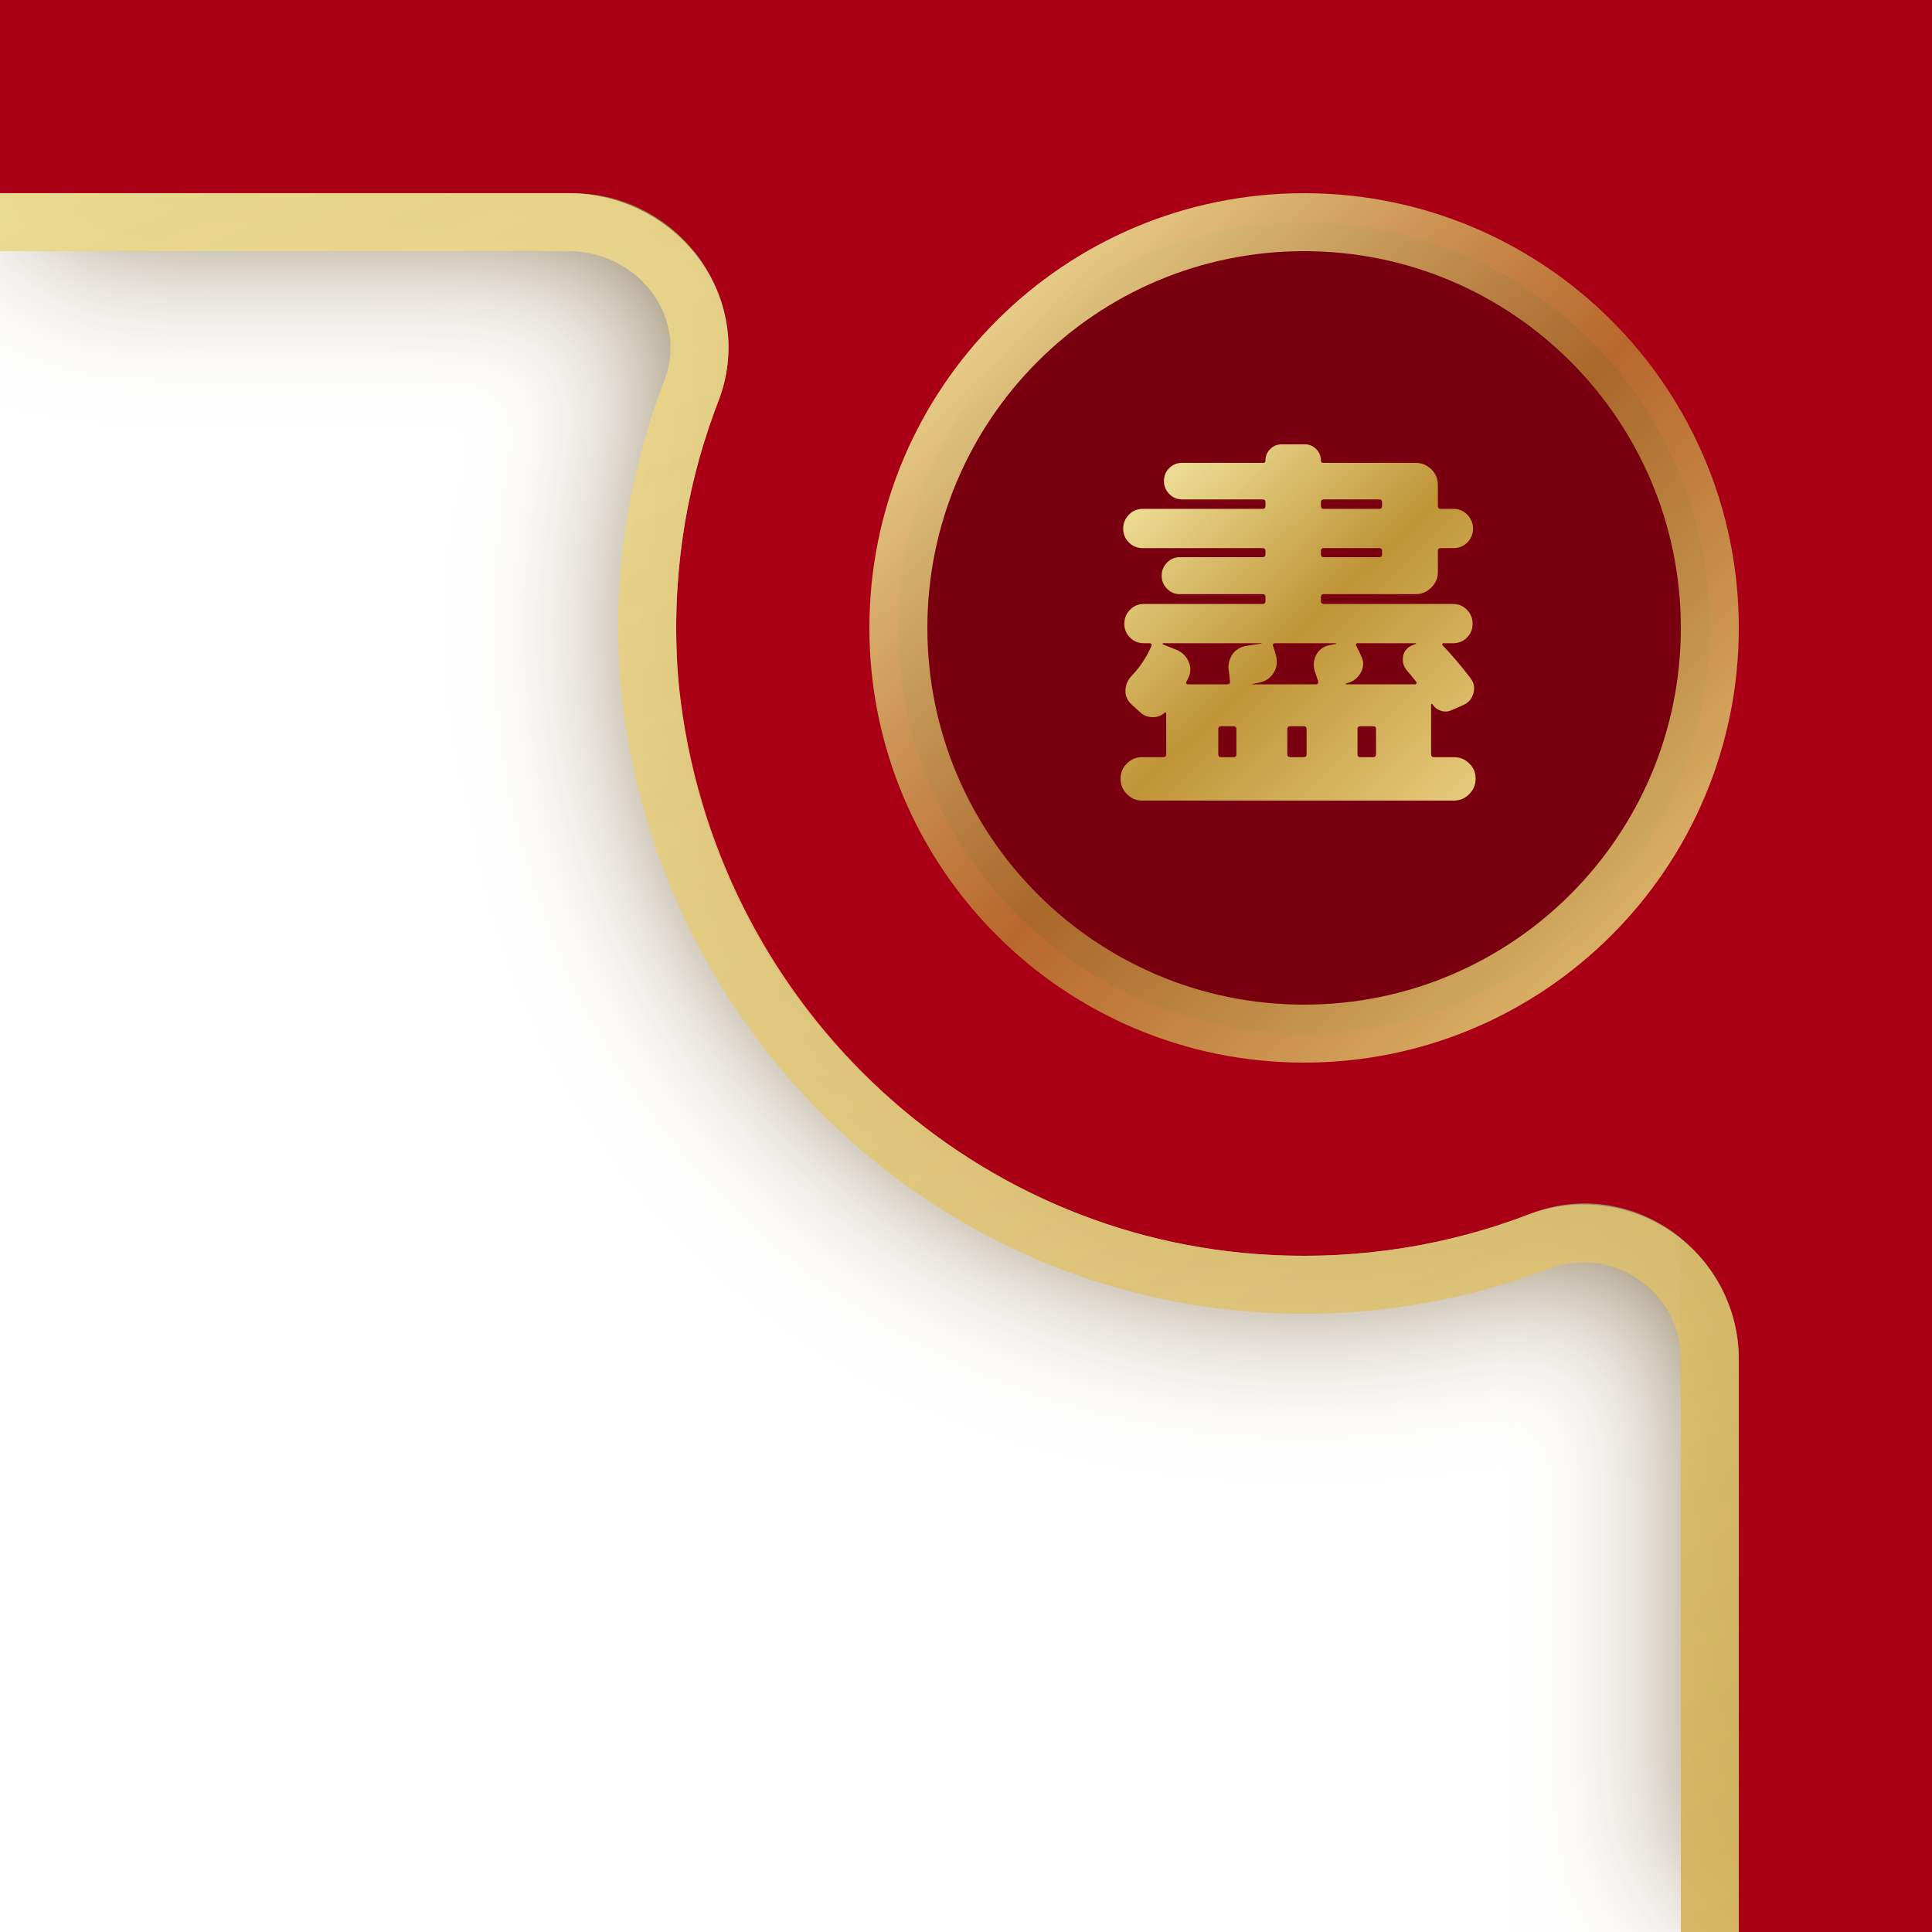
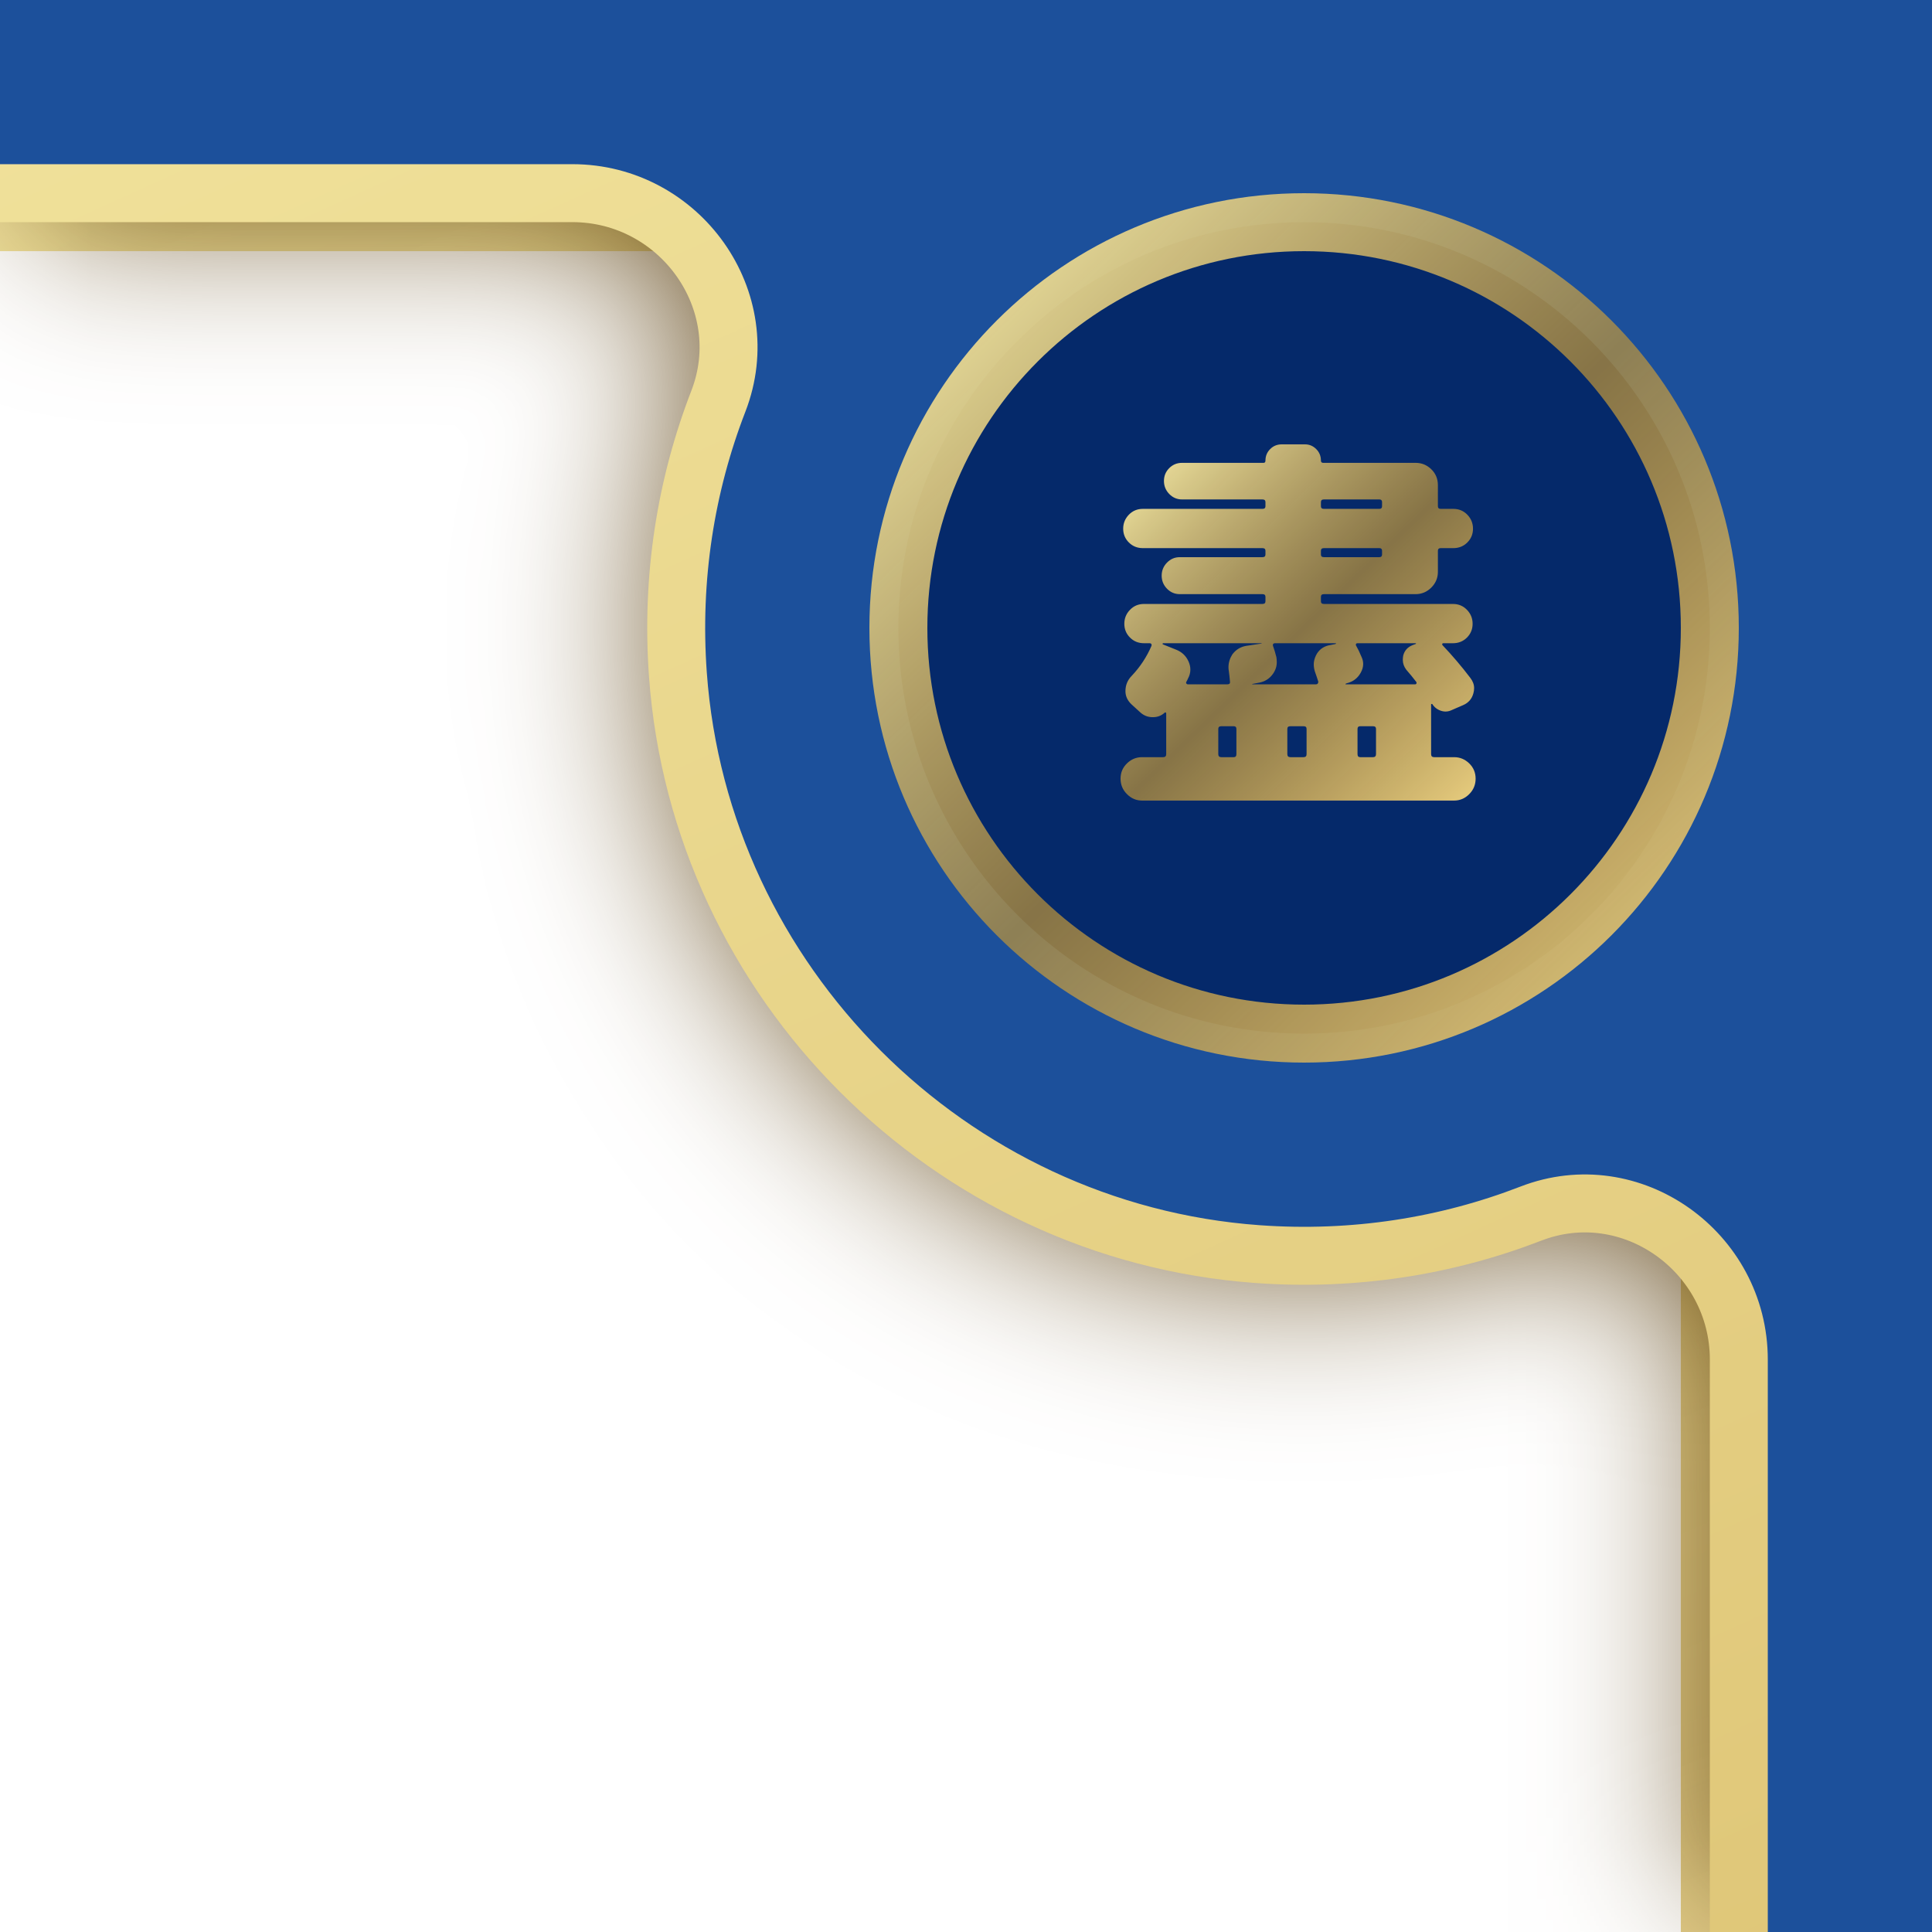
<svg xmlns="http://www.w3.org/2000/svg" xmlns:xlink="http://www.w3.org/1999/xlink" width="100" height="100" viewBox="0 0 100 100">
  <defs>
-     <linearGradient id="11d1f05ida" x1="40.62%" x2="60.046%" y1="0%" y2="100%">
+     <linearGradient id="7fy1g6pjxa" x1="40.62%" x2="60.046%" y1="0%" y2="100%">
      <stop offset="0%" stop-color="#F7ECA8" />
      <stop offset="50.754%" stop-color="#BF9437" stop-opacity=".7" />
      <stop offset="100%" stop-color="#E7CC7E" />
    </linearGradient>
-     <linearGradient id="is0srqoiid" x1="40.62%" x2="60.046%" y1="0%" y2="100%">
+     <linearGradient id="tbeib8kdbd" x1="40.62%" x2="60.046%" y1="0%" y2="100%">
      <stop offset="0%" stop-color="#F7ECA8" />
-       <stop offset="22.413%" stop-color="#D5B35E" stop-opacity=".867" />
-       <stop offset="44.079%" stop-color="#D9BC6B" stop-opacity=".837" />
-       <stop offset="67.752%" stop-color="#BF9437" stop-opacity=".7" />
+       <stop offset="51.673%" stop-color="#BF9437" />
      <stop offset="100%" stop-color="#E7CC7E" />
    </linearGradient>
-     <linearGradient id="tf5db83dte" x1="3.314%" x2="100%" y1="0%" y2="100%">
+     <linearGradient id="igldf2vqee" x1="3.314%" x2="100%" y1="0%" y2="100%">
      <stop offset="0%" stop-color="#F7ECA8" />
      <stop offset="50.754%" stop-color="#BF9437" stop-opacity=".7" />
      <stop offset="100%" stop-color="#E7CC7E" />
    </linearGradient>
-     <linearGradient id="qd2uvt5vff" x1="3.612%" x2="99.681%" y1="0%" y2="100%">
+     <linearGradient id="ncmudcqztf" x1="3.612%" x2="99.681%" y1="0%" y2="100%">
      <stop offset="0%" stop-color="#F7ECA8" />
-       <stop offset="50.754%" stop-color="#BF9437" />
+       <stop offset="50.754%" stop-color="#BF9437" stop-opacity=".7" />
      <stop offset="100%" stop-color="#E7CC7E" />
    </linearGradient>
-     <filter id="93r1mkn3ub" width="108%" height="103.7%" x="-4%" y="-1.8%" filterUnits="objectBoundingBox">
+     <filter id="oc8yibxyob" width="108%" height="103.7%" x="-4%" y="-1.8%" filterUnits="objectBoundingBox">
      <feOffset in="SourceAlpha" result="shadowOffsetOuter1" />
      <feGaussianBlur in="shadowOffsetOuter1" result="shadowBlurOuter1" stdDeviation="5" />
      <feColorMatrix in="shadowBlurOuter1" values="0 0 0 0 0.321 0 0 0 0 0.204 0 0 0 0 0 0 0 0 1 0" />
    </filter>
-     <path id="sb2rxb7jgc" d="M375 0v812H0V0h375zm-70.374 9.998H70.374c-5.486 0-9.446 5.407-7.644 10.533l.087.236c1.612 4.161 2.392 8.738 2.135 13.525l-.039.626c-1.141 15.78-13.8 28.584-29.52 29.957l-.477.038c-4.805.347-9.407-.35-13.604-1.89l-.545-.205c-5.115-1.982-10.6 1.865-10.765 7.303l-.004.252v671.252c0 5.486 5.406 9.446 10.533 7.643l.236-.087c4.161-1.612 8.737-2.39 13.524-2.134l.625.039c15.78 1.142 28.585 13.8 29.958 29.518l.038.477c.347 4.805-.35 9.408-1.89 13.606l-.206.545c-1.98 5.115 1.867 10.6 7.305 10.764l.252.004h234.252c5.487 0 9.447-5.406 7.643-10.532l-.087-.236c-1.611-4.162-2.392-8.738-2.134-13.525l.04-.626c1.14-15.78 13.798-28.584 29.517-29.957l.477-.038c4.805-.347 9.408.35 13.606 1.89l.545.206c5.116 1.98 10.6-1.867 10.765-7.305l.004-.252V70.373c0-5.486-5.405-9.446-10.532-7.642l-.236.087c-4.162 1.611-8.738 2.39-13.525 2.133l-.625-.039c-15.782-1.141-28.584-13.798-29.957-29.517l-.038-.477c-.348-4.805.35-9.409 1.889-13.606l.205-.545c1.982-5.115-1.866-10.6-7.304-10.765l-.252-.004z" />
+     <path id="iah7jd29ic" d="M375 0v812H0V0h375zm-70.374 9.998H70.374c-5.486 0-9.446 5.407-7.644 10.533l.087.236c1.612 4.161 2.392 8.738 2.135 13.525l-.039.626c-1.141 15.78-13.8 28.584-29.52 29.957l-.477.038c-4.805.347-9.407-.35-13.604-1.89l-.545-.205c-5.115-1.982-10.6 1.865-10.765 7.303l-.004.252v671.252c0 5.486 5.406 9.446 10.533 7.643l.236-.087c4.161-1.612 8.737-2.39 13.524-2.134l.625.039c15.78 1.142 28.585 13.8 29.958 29.518l.038.477c.347 4.805-.35 9.408-1.89 13.606l-.206.545c-1.98 5.115 1.867 10.6 7.305 10.764l.252.004h234.252c5.487 0 9.447-5.406 7.643-10.532l-.087-.236c-1.611-4.162-2.392-8.738-2.134-13.525l.04-.626c1.14-15.78 13.798-28.584 29.517-29.957l.477-.038c4.805-.347 9.408.35 13.606 1.89l.545.206c5.116 1.98 10.6-1.867 10.765-7.305l.004-.252V70.373c0-5.486-5.405-9.446-10.532-7.642l-.236.087c-4.162 1.611-8.738 2.39-13.525 2.133l-.625-.039c-15.782-1.141-28.584-13.798-29.957-29.517l-.038-.477c-.348-4.805.35-9.409 1.889-13.606l.205-.545c1.982-5.115-1.866-10.6-7.304-10.765l-.252-.004z" />
  </defs>
  <g fill="none" fill-rule="evenodd">
    <g>
      <g>
-         <path stroke="#A90015" stroke-width="10" d="M5 5H370V807H5z" transform="translate(-275)" />
-         <path stroke="url(#11d1f05ida)" stroke-width="3" d="M11.5 11.5H363.5V800.5H11.5z" transform="translate(-275)" />
+         <path stroke="#1C509B" stroke-width="10" d="M5 5H370V807H5z" transform="translate(-275)" />
+         <path stroke="url(#7fy1g6pjxa)" stroke-width="3" d="M11.5 11.5H363.5V800.5H11.5z" transform="translate(-275)" />
      </g>
      <g transform="translate(-275)">
        <g>
-           <use fill="#000" filter="url(#93r1mkn3ub)" xlink:href="#sb2rxb7jgc" />
-           <use fill="#A90015" xlink:href="#sb2rxb7jgc" />
+           <use fill="#000" filter="url(#oc8yibxyob)" xlink:href="#iah7jd29ic" />
+           <use fill="#1C509B" xlink:href="#iah7jd29ic" />
        </g>
-         <path stroke="url(#is0srqoiid)" stroke-width="3" d="M304.603 11.498c2.326.076 4.281 1.226 5.45 2.89 1.15 1.64 1.53 3.779.728 5.843h0l-.21.558c-1.611 4.392-2.343 9.21-1.98 14.237.738 8.465 4.437 15.988 10.005 21.556 5.606 5.605 13.105 9.23 21.386 9.827h0l.639.04c5.003.27 9.787-.545 14.14-2.226 2.157-.751 4.323-.347 5.96.802 1.664 1.168 2.78 3.1 2.78 5.348h0v671.229c-.076 2.326-1.225 4.281-2.89 5.45-1.64 1.15-3.778 1.53-5.843.729h0l-.558-.21c-4.392-1.613-9.209-2.344-14.237-1.981-8.465.737-15.988 4.436-21.556 10.005-5.605 5.605-9.23 13.104-9.827 21.385h0l-.04.639c-.27 5.005.545 9.79 2.227 14.143.75 2.157.345 4.322-.803 5.958-1.169 1.664-3.101 2.78-5.349 2.78h0H70.396c-2.326-.076-4.281-1.226-5.45-2.89-1.15-1.64-1.53-3.778-.729-5.842h0l.21-.558c1.613-4.392 2.344-9.209 1.981-14.237-.737-8.465-4.437-15.987-10.005-21.555-5.605-5.606-13.105-9.23-21.386-9.829h0l-.64-.04c-5.004-.269-9.789.545-14.14 2.228-2.157.749-4.322.344-5.958-.804-1.665-1.168-2.781-3.1-2.781-5.348h0V70.396c.076-2.326 1.226-4.28 2.89-5.45 1.64-1.149 3.778-1.53 5.843-.727h0l.558.21c4.391 1.612 9.207 2.343 14.235 1.98 8.466-.737 15.989-4.436 21.557-10.005C62.187 50.8 65.812 43.3 66.41 35.02h0l.04-.64c.269-5.004-.546-9.788-2.228-14.139-.75-2.158-.345-4.324.804-5.961 1.168-1.665 3.1-2.781 5.348-2.781h0z" />
-         <circle cx="342.5" cy="32.5" r="21" fill="#79000F" stroke="url(#tf5db83dte)" stroke-width="3" />
-         <path fill="url(#qd2uvt5vff)" d="M346.066 39.191c.104 0 .156-.052.156-.156v-1.309c0-.091-.052-.137-.156-.137h-.664c-.091 0-.137.046-.137.137v1.309c0 .104.046.156.137.156h.664zm-1.406-3.809c-.013.013-.02.023-.02.03 0 .007.007.009.02.009h3.594c.026 0 .045-.012.058-.039.013-.026.013-.051 0-.078-.169-.221-.345-.436-.527-.644-.117-.156-.176-.325-.176-.508 0-.065.007-.137.019-.215.066-.261.228-.442.489-.547l.156-.058c.013 0 .02-.007.02-.02 0-.013-.007-.019-.02-.019h-3.008c-.039 0-.065.012-.078.039-.013.026-.013.051 0 .078.105.182.195.371.274.566.065.13.097.261.097.391 0 .156-.046.312-.137.469-.156.273-.39.449-.703.527l-.058.019zm-1.133-7.011c-.105 0-.156.046-.156.136v.196c0 .091.051.136.156.136h2.871c.091 0 .137-.045.137-.136v-.196c0-.09-.046-.136-.137-.136h-2.871zm0-2.52c-.105 0-.156.046-.156.137v.215c0 .091.051.136.156.136h2.871c.091 0 .137-.045.137-.136v-.215c0-.091-.046-.137-.137-.137h-2.871zm-.899 11.875c0-.091-.051-.137-.156-.137h-.683c-.105 0-.157.046-.157.137v1.309c0 .104.052.156.157.156h.683c.105 0 .156-.052.156-.156v-1.309zm-2.812-2.324v.019h3.301c.039 0 .068-.012.088-.039.019-.026.029-.058.029-.097-.052-.169-.11-.345-.176-.528-.039-.129-.058-.253-.058-.371 0-.156.039-.312.117-.468.13-.261.339-.43.625-.508l.39-.078c.013-.013.02-.023.02-.03 0-.007-.007-.009-.02-.009h-3.144c-.039 0-.068.012-.088.039-.02.026-.022.058-.01.097.066.183.124.378.176.586.013.091.02.176.02.254 0 .222-.066.423-.196.606-.182.26-.436.417-.761.468l-.313.059zm-1.602 2.187c-.104 0-.156.046-.156.137v1.309c0 .104.052.156.156.156h.645c.091 0 .137-.052.137-.156v-1.309c0-.091-.046-.137-.137-.137h-.645zm-3.007-4.296c-.013 0-.023.006-.03.019-.007.013-.003.026.01.039l.684.274c.299.117.514.319.644.605.066.144.098.286.098.43 0 .156-.039.305-.117.449-.027.065-.059.13-.098.195-.013.027-.01.052.01.078.019.027.042.039.068.039h2.051c.104 0 .149-.045.137-.136-.013-.169-.033-.352-.059-.547-.013-.066-.019-.13-.019-.195 0-.235.065-.456.195-.664.182-.248.423-.398.723-.45l.781-.117c.012 0 .019-.003.019-.01s-.007-.009-.019-.009h-5.078zm13.925 3.144h-.039c-.012 0-.019.007-.019.02v2.578c0 .104.052.156.156.156h1.035c.3 0 .56.107.781.322.222.215.332.479.332.791 0 .313-.11.579-.332.801-.221.222-.481.332-.781.332h-16.152c-.3 0-.56-.11-.781-.332-.222-.222-.332-.488-.332-.801 0-.312.11-.576.332-.791.221-.215.481-.322.781-.322h1.094c.104 0 .156-.052.156-.156v-2.11c0-.026-.01-.042-.029-.048-.02-.007-.037-.003-.049.009-.169.157-.371.235-.606.235h-.019c-.247 0-.462-.085-.645-.254l-.449-.41c-.208-.196-.313-.423-.313-.684 0-.312.111-.579.333-.801.429-.456.768-.969 1.015-1.543.013-.039.01-.071-.01-.097-.019-.027-.048-.039-.088-.039h-.292c-.287 0-.528-.098-.723-.293-.195-.196-.293-.433-.293-.713 0-.281.098-.521.293-.723.195-.202.436-.303.723-.303h6.132c.105 0 .157-.046.157-.136v-.235c0-.091-.052-.137-.157-.137h-4.277c-.261 0-.481-.094-.664-.283-.183-.188-.274-.413-.274-.674 0-.26.091-.485.274-.673.183-.189.403-.284.664-.284h4.277c.105 0 .157-.045.157-.136v-.196c0-.09-.052-.136-.157-.136h-6.191c-.286 0-.527-.098-.723-.293-.195-.196-.293-.433-.293-.713 0-.28.098-.521.293-.723.196-.202.437-.303.723-.303h6.191c.105 0 .157-.045.157-.136v-.215c0-.091-.052-.137-.157-.137h-4.16c-.261 0-.481-.095-.664-.283-.182-.189-.273-.413-.273-.674 0-.261.091-.481.273-.664.183-.183.403-.273.664-.273h4.219c.065 0 .098-.039.098-.118 0-.234.081-.432.244-.595.163-.163.361-.244.595-.244h1.211c.222 0 .413.081.577.244.163.163.244.361.244.595 0 .079.039.118.117.118h4.785c.313 0 .583.11.811.332.227.221.341.495.341.82v1.094c0 .091.046.136.137.136h.664c.286 0 .527.101.723.303.195.202.293.443.293.723 0 .28-.098.517-.293.713-.196.195-.437.293-.723.293h-.664c-.091 0-.137.046-.137.136v1.094c0 .313-.114.583-.341.811-.228.227-.498.341-.811.341h-4.746c-.105 0-.156.046-.156.137v.235c0 .09.051.136.156.136h6.68c.286 0 .527.101.722.303.196.202.293.442.293.723 0 .28-.097.517-.293.713-.195.195-.436.293-.722.293h-.508c-.027 0-.042.012-.049.039-.007.026-.003.046.01.058.508.534.989 1.101 1.445 1.699.13.169.195.345.195.528 0 .091-.012.182-.039.273-.078.286-.254.488-.527.606l-.586.254c-.183.09-.371.104-.566.039-.196-.066-.345-.183-.45-.352z" />
+         <path stroke="url(#tbeib8kdbd)" stroke-width="3" d="M70.374 9.998c-5.57 0-9.568 5.575-7.557 10.769 1.682 4.342 2.458 9.137 2.096 14.151C63.76 50.857 50.857 63.76 34.916 64.913c-5.014.362-9.807-.413-14.149-2.095-5.194-2.012-10.769 1.985-10.769 7.555v671.252c0 5.57 5.574 9.567 10.769 7.556 4.342-1.682 9.136-2.457 14.149-2.095 15.94 1.154 28.843 14.056 29.996 29.995.362 5.014-.413 9.808-2.096 14.151C60.805 796.426 64.803 802 70.373 802h234.252c5.571 0 9.568-5.574 7.556-10.768-1.681-4.343-2.458-9.137-2.094-14.151 1.152-15.94 14.055-28.842 29.994-29.995 5.014-.362 9.808.413 14.151 2.096 5.195 2.01 10.769-1.987 10.769-7.557V70.373c0-5.57-5.573-9.568-10.768-7.555-4.343 1.681-9.137 2.457-14.15 2.094-15.941-1.153-28.842-14.055-29.995-29.994-.363-5.014.413-9.809 2.094-14.151 2.012-5.194-1.986-10.769-7.556-10.769H70.374z" />
+         <circle cx="342.5" cy="32.5" r="21" fill="#05296A" stroke="url(#igldf2vqee)" stroke-width="3" />
+         <path fill="url(#ncmudcqztf)" d="M346.066 39.191c.104 0 .156-.052.156-.156v-1.309c0-.091-.052-.137-.156-.137h-.664c-.09 0-.137.046-.137.137v1.309c0 .104.046.156.137.156h.664zm-1.406-3.809c-.013.013-.02.023-.02.03 0 .007.007.009.02.009h3.594c.026 0 .045-.012.058-.039.013-.026.013-.051 0-.078-.169-.221-.345-.436-.527-.644-.117-.156-.176-.325-.176-.508 0-.065.007-.137.02-.215.065-.261.227-.442.488-.547l.156-.058c.013 0 .02-.007.02-.02 0-.013-.007-.019-.02-.019h-3.008c-.039 0-.065.012-.078.039-.013.026-.013.051 0 .078.105.182.195.371.274.566.065.13.097.261.097.391 0 .156-.046.312-.137.469-.156.273-.39.449-.703.527l-.058.019zm-1.133-7.011c-.105 0-.156.046-.156.136v.196c0 .091.051.136.156.136h2.871c.091 0 .137-.045.137-.136v-.196c0-.09-.046-.136-.137-.136h-2.87zm0-2.52c-.105 0-.156.046-.156.137v.215c0 .091.051.136.156.136h2.871c.091 0 .137-.045.137-.136v-.215c0-.091-.046-.137-.137-.137h-2.87zm-.899 11.875c0-.091-.05-.137-.156-.137h-.683c-.105 0-.157.046-.157.137v1.309c0 .104.052.156.157.156h.683c.105 0 .156-.052.156-.156v-1.309zm-2.812-2.324v.019h3.301c.04 0 .068-.012.088-.039.02-.026.03-.058.03-.097-.053-.169-.11-.345-.177-.528-.039-.129-.058-.253-.058-.371 0-.156.04-.312.117-.468.13-.261.34-.43.625-.508l.39-.078c.013-.013.02-.023.02-.03 0-.007-.007-.009-.02-.009h-3.144c-.039 0-.068.012-.088.039-.02.026-.022.058-.01.097.066.183.124.378.176.586.013.091.02.176.02.254 0 .222-.066.423-.196.606-.182.26-.436.417-.76.468l-.314.059zm-1.602 2.187c-.104 0-.156.046-.156.137v1.309c0 .104.052.156.156.156h.645c.091 0 .137-.052.137-.156v-1.309c0-.091-.046-.137-.137-.137h-.645zm-3.007-4.296c-.013 0-.023.006-.03.019-.007.013-.003.026.01.039l.684.274c.3.117.514.319.644.605.066.144.098.286.098.43 0 .156-.039.305-.117.449-.027.065-.059.13-.098.195-.013.027-.01.052.01.078.02.027.042.039.068.039h2.051c.104 0 .15-.045.137-.136-.013-.169-.033-.352-.059-.547-.013-.066-.019-.13-.019-.195 0-.235.065-.456.195-.664.182-.248.423-.398.723-.45l.781-.117c.012 0 .02-.003.02-.01s-.008-.009-.02-.009h-5.078zm13.925 3.144h-.039c-.012 0-.019.007-.019.02v2.578c0 .104.052.156.156.156h1.035c.3 0 .56.107.781.322.222.215.332.479.332.791 0 .313-.11.579-.332.801-.22.222-.48.332-.78.332h-16.153c-.3 0-.56-.11-.78-.332-.223-.222-.333-.488-.333-.801 0-.312.11-.576.332-.791.221-.215.481-.322.781-.322h1.094c.104 0 .156-.052.156-.156v-2.11c0-.026-.01-.042-.029-.048-.02-.007-.037-.003-.049.009-.169.157-.37.235-.606.235h-.019c-.247 0-.462-.085-.645-.254l-.449-.41c-.208-.196-.313-.423-.313-.684 0-.312.111-.579.333-.801.43-.456.768-.969 1.015-1.543.013-.039.01-.071-.01-.097-.019-.027-.048-.039-.088-.039h-.292c-.287 0-.528-.098-.723-.293-.195-.196-.293-.433-.293-.713 0-.281.098-.521.293-.723.195-.202.436-.303.723-.303h6.132c.105 0 .157-.046.157-.136v-.235c0-.091-.052-.137-.157-.137h-4.277c-.26 0-.48-.094-.664-.283-.183-.188-.274-.413-.274-.674 0-.26.091-.485.274-.673.183-.189.403-.284.664-.284h4.277c.105 0 .157-.045.157-.136v-.196c0-.09-.052-.136-.157-.136h-6.19c-.287 0-.528-.098-.724-.293-.195-.196-.293-.433-.293-.713 0-.28.098-.521.293-.723.196-.202.437-.303.723-.303h6.191c.105 0 .157-.045.157-.136v-.215c0-.091-.052-.137-.157-.137h-4.16c-.26 0-.48-.095-.664-.283-.182-.189-.273-.413-.273-.674 0-.261.091-.481.273-.664.183-.183.403-.273.664-.273h4.22c.064 0 .097-.039.097-.118 0-.234.081-.432.244-.595.163-.163.361-.244.595-.244h1.211c.222 0 .413.081.577.244.163.163.244.361.244.595 0 .079.04.118.117.118h4.785c.313 0 .583.11.811.332.227.221.341.495.341.82v1.094c0 .091.046.136.137.136h.664c.286 0 .527.101.723.303.195.202.293.443.293.723 0 .28-.098.517-.293.713-.196.195-.437.293-.723.293h-.664c-.09 0-.137.046-.137.136v1.094c0 .313-.114.583-.34.811-.229.227-.499.341-.812.341h-4.746c-.105 0-.156.046-.156.137v.235c0 .09.051.136.156.136h6.68c.286 0 .527.101.722.303.196.202.293.442.293.723 0 .28-.097.517-.293.713-.195.195-.436.293-.722.293h-.508c-.027 0-.042.012-.049.039-.007.026-.003.046.01.058.508.534.99 1.101 1.445 1.699.13.169.195.345.195.528 0 .091-.012.182-.039.273-.078.286-.254.488-.527.606l-.586.254c-.183.09-.37.104-.566.039-.196-.066-.345-.183-.45-.352z" />
      </g>
    </g>
  </g>
</svg>
